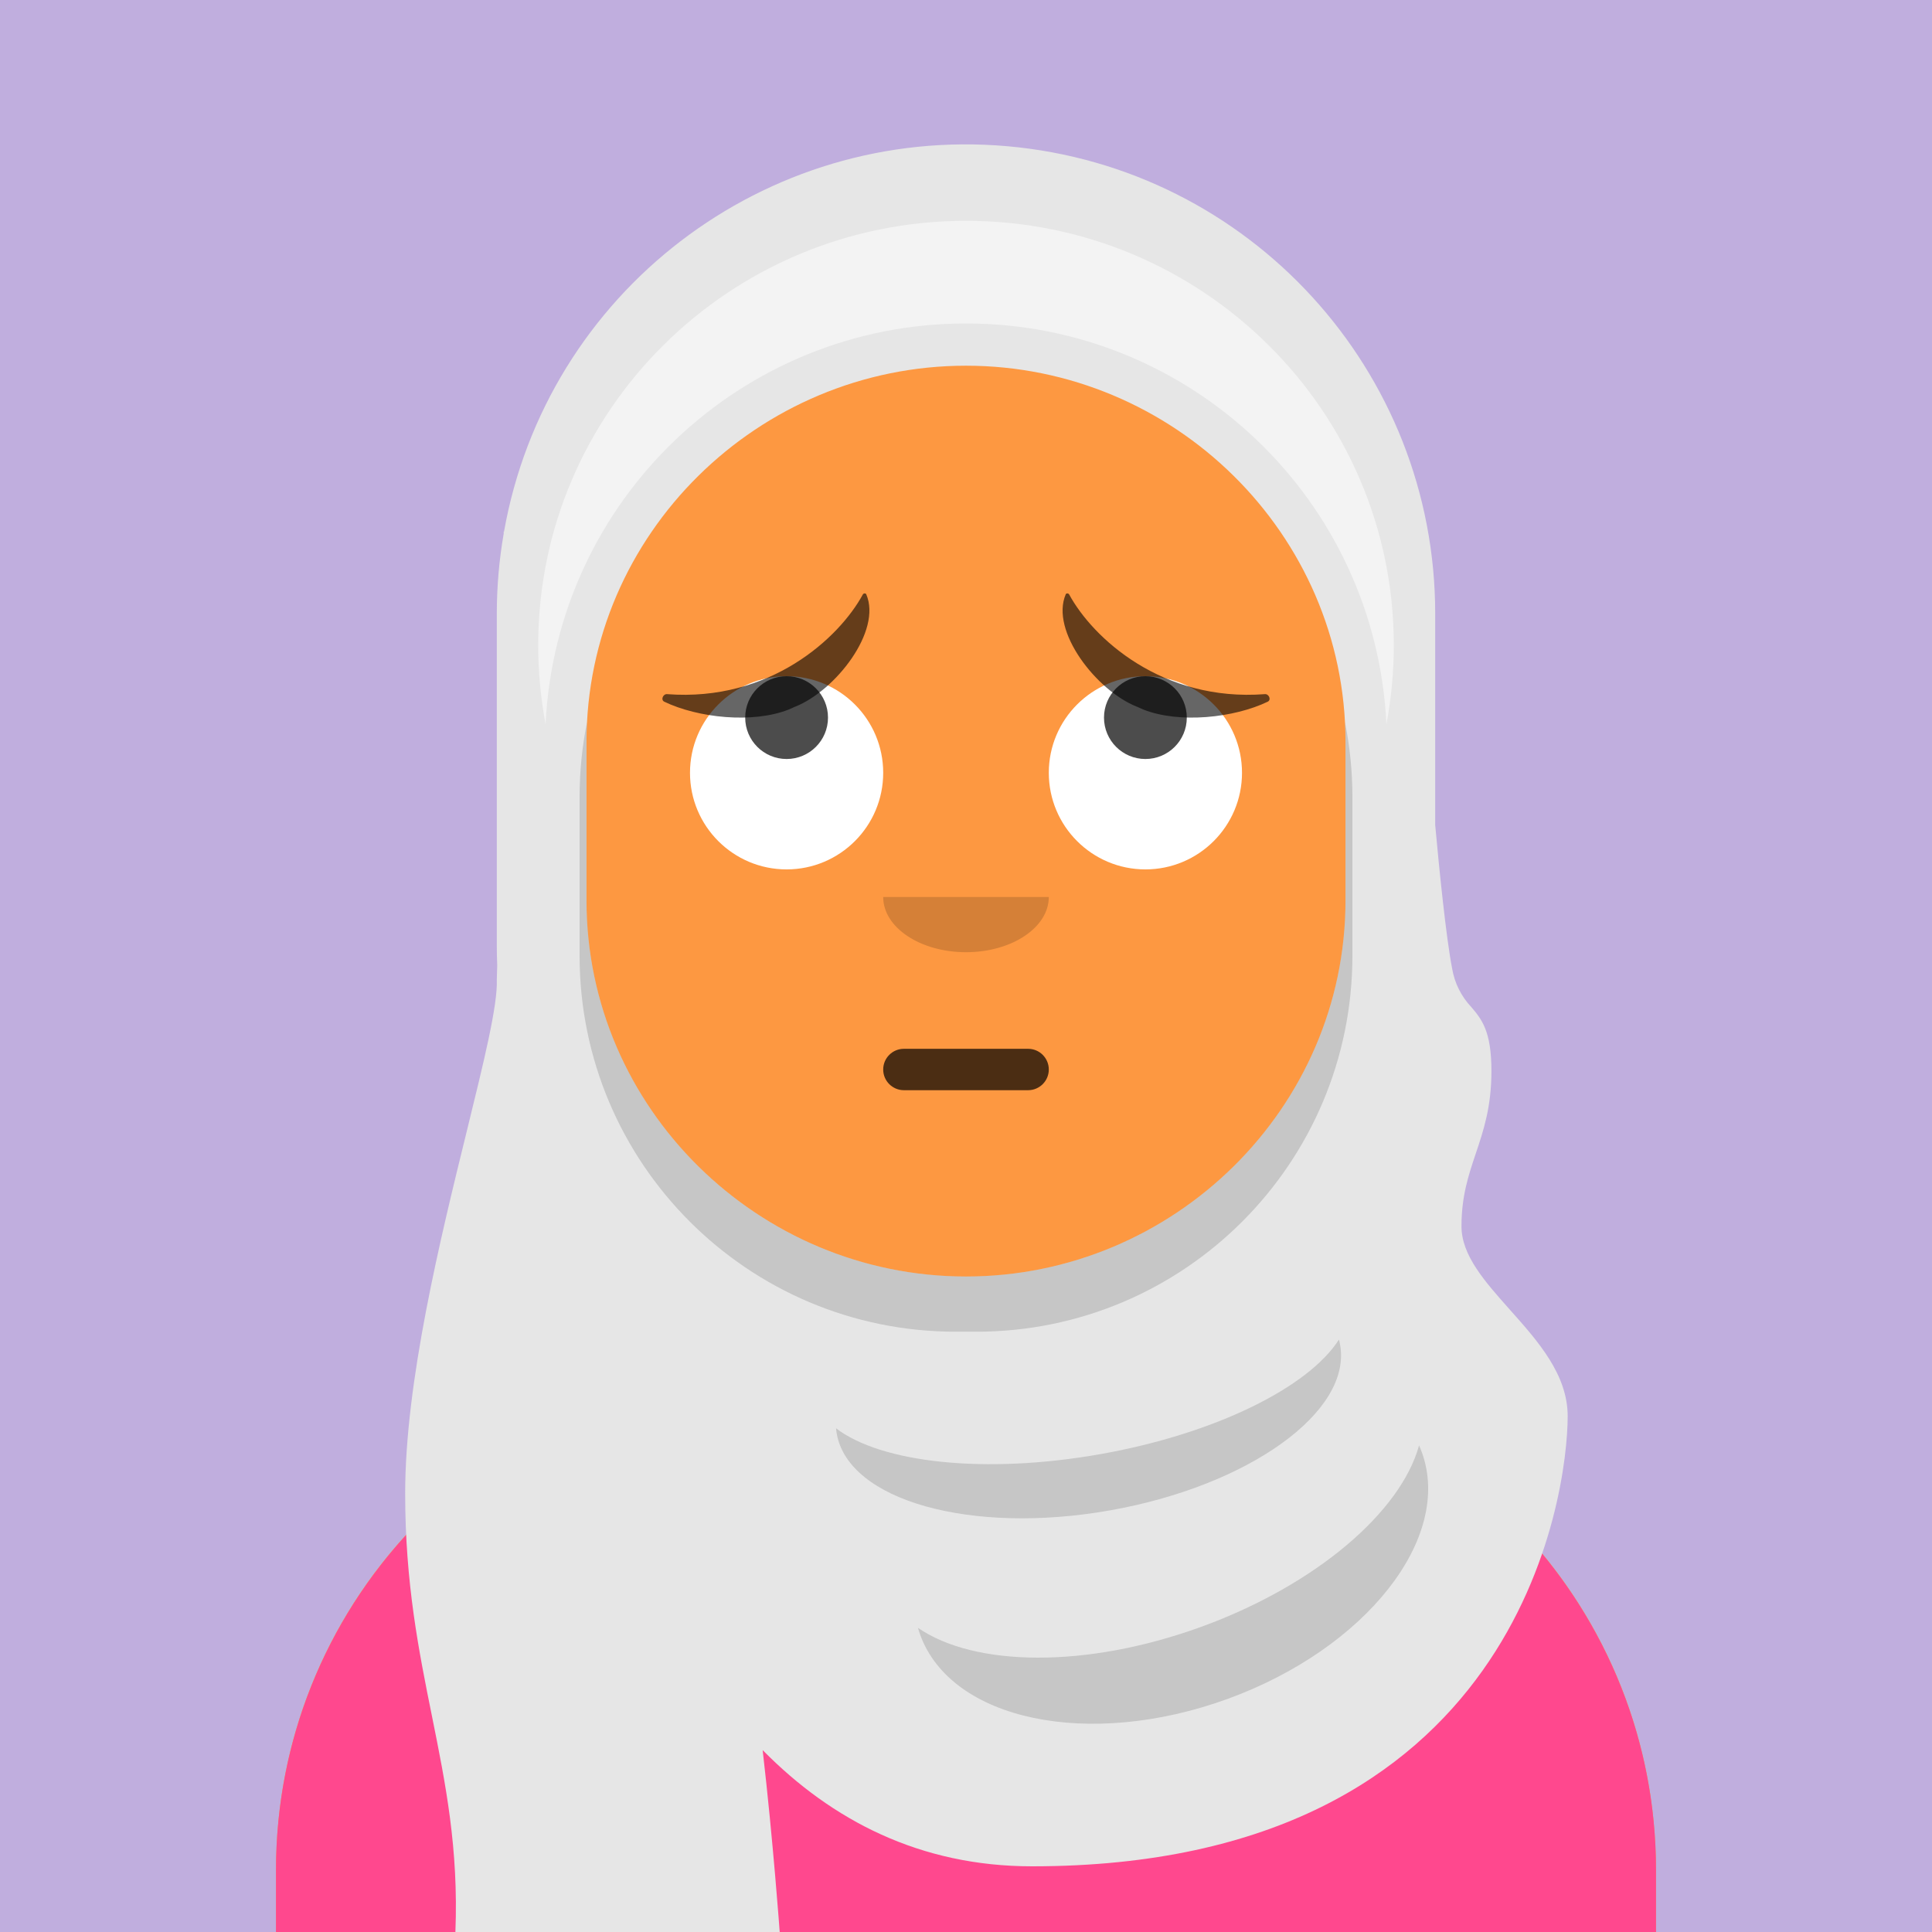
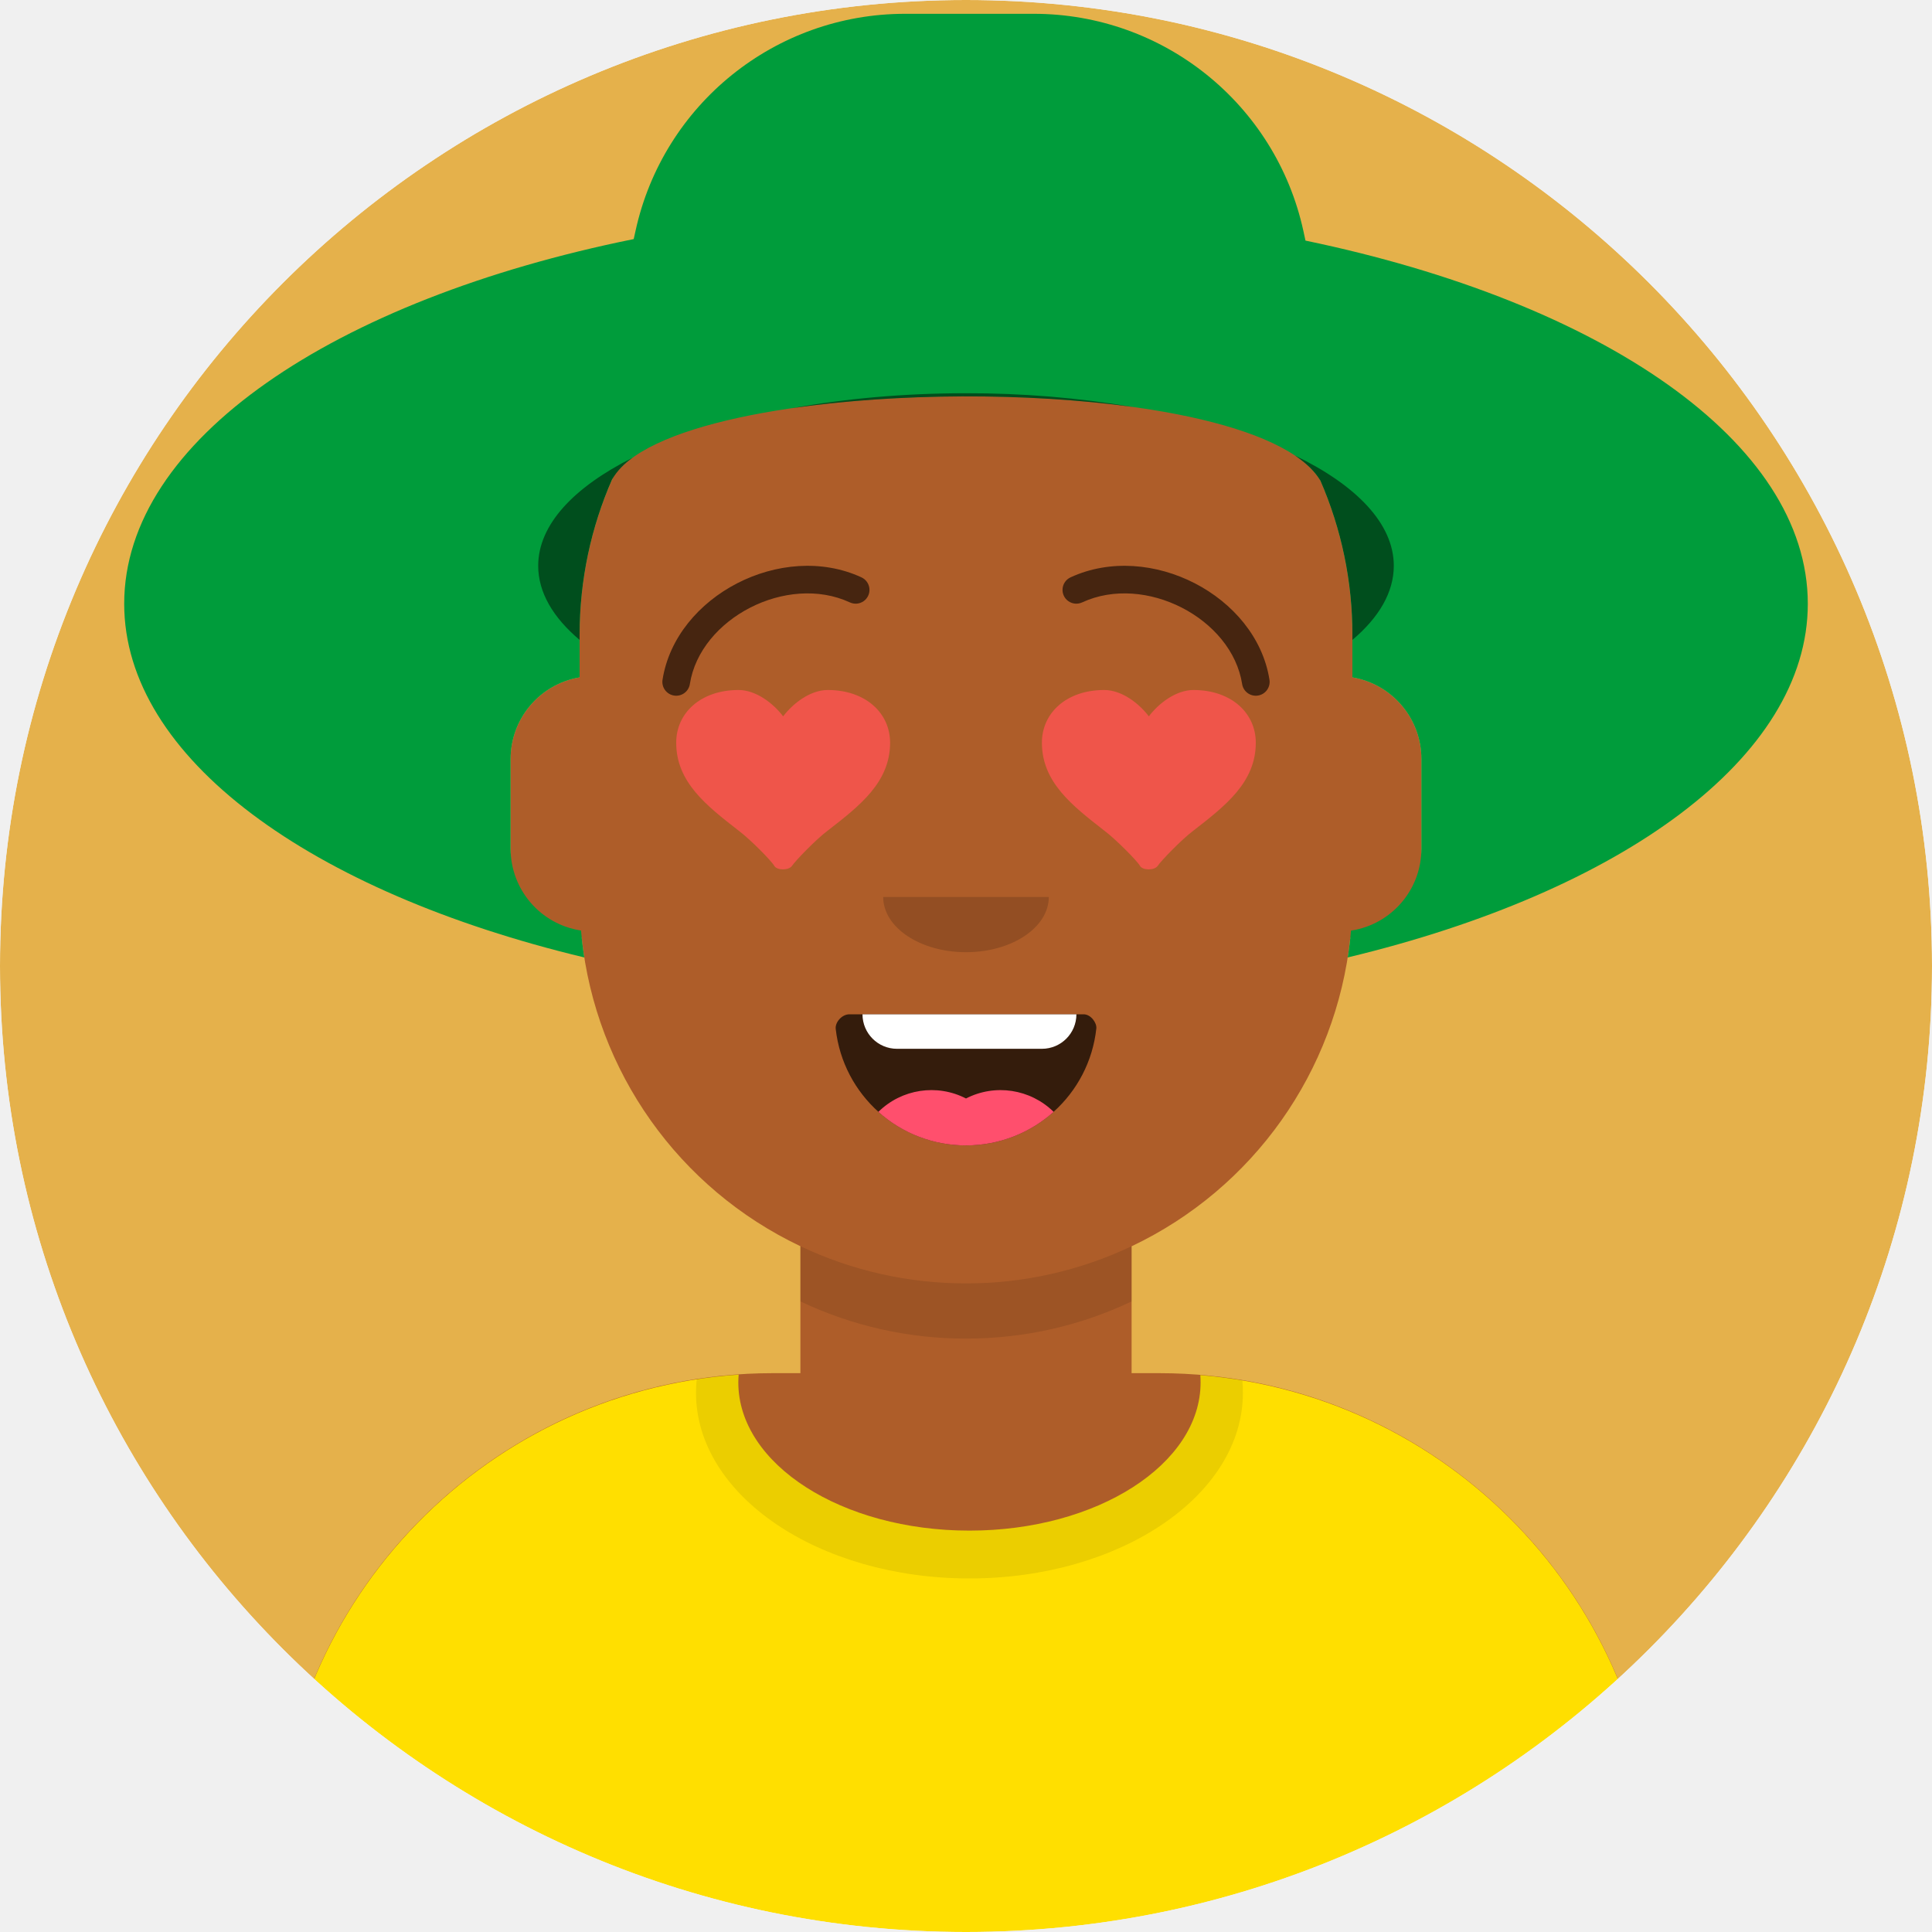
- <svg xmlns="http://www.w3.org/2000/svg" viewBox="0 0 280 280" fill="none" shape-rendering="auto">
-   <mask id="viewboxMask">
-     <rect width="280" height="280" rx="0" ry="0" x="0" y="0" fill="#fff" />
-   </mask>
-   <g mask="url(#viewboxMask)">
-     <rect fill="#c0aede" width="280" height="280" x="0" y="0" />
-     <g transform="translate(8)">
-       <path d="M132 36a56 56 0 0 0-56 56v6.17A12 12 0 0 0 66 110v14a12 12 0 0 0 10.3 11.88 56.04 56.04 0 0 0 31.7 44.73v18.4h-4a72 72 0 0 0-72 72v9h200v-9a72 72 0 0 0-72-72h-4v-18.39a56.04 56.04 0 0 0 31.7-44.73A12 12 0 0 0 198 124v-14a12 12 0 0 0-10-11.83V92a56 56 0 0 0-56-56Z" fill="#fd9841" />
-       <path d="M108 180.61v8a55.79 55.79 0 0 0 24 5.39c8.59 0 16.73-1.93 24-5.39v-8a55.79 55.79 0 0 1-24 5.39 55.79 55.79 0 0 1-24-5.39Z" fill="#000" fill-opacity=".1" />
-       <g transform="translate(0 170)">
-         <path d="M132.5 51.83c18.5 0 33.5-9.62 33.5-21.48 0-.36-.01-.7-.04-1.06A72 72 0 0 1 232 101.04V110H32v-8.95a72 72 0 0 1 67.05-71.83c-.03.37-.05.75-.05 1.13 0 11.86 15 21.48 33.5 21.48Z" fill="#ff488e" />
-         <path d="M132.5 58.76c21.89 0 39.63-12.05 39.63-26.91 0-.6-.02-1.2-.08-1.8-2-.33-4.03-.59-6.1-.76.04.35.05.7.05 1.06 0 11.86-15 21.48-33.5 21.48S99 42.2 99 30.35c0-.38.02-.76.05-1.13-2.06.14-4.08.36-6.08.67-.07.65-.1 1.3-.1 1.96 0 14.86 17.74 26.91 39.63 26.91Z" fill="#000" fill-opacity=".08" />
+ <svg xmlns="http://www.w3.org/2000/svg" viewBox="0 0 512 512" width="512" height="512">
+   <defs>
+     <clipPath id="fc">
+       <circle cx="256" cy="256" r="256" />
+     </clipPath>
+   </defs>
+   <g clip-path="url(#fc)">
+     <svg viewBox="0 0 280 280" width="512" height="512" preserveAspectRatio="xMidYMid meet">
+       <mask id="viewboxMask">
+         <rect width="280" height="280" rx="0" ry="0" x="0" y="0" fill="#fff" />
+       </mask>
+       <g mask="url(#viewboxMask)">
+         <rect fill="#E5B14B" width="280" height="280" x="0" y="0" />
+         <g transform="translate(8)">
+           <path d="M132 36a56 56 0 0 0-56 56v6.17A12 12 0 0 0 66 110v14a12 12 0 0 0 10.3 11.88 56.04 56.04 0 0 0 31.7 44.73v18.4h-4a72 72 0 0 0-72 72v9h200v-9a72 72 0 0 0-72-72h-4v-18.39a56.04 56.04 0 0 0 31.7-44.73A12 12 0 0 0 198 124v-14a12 12 0 0 0-10-11.83V92a56 56 0 0 0-56-56Z" fill="#ae5d29" />
+           <path d="M108 180.61v8a55.79 55.79 0 0 0 24 5.39c8.59 0 16.73-1.93 24-5.39v-8a55.79 55.79 0 0 1-24 5.39 55.79 55.79 0 0 1-24-5.39Z" fill="#000" fill-opacity=".1" />
+           <g transform="translate(0 170)">
+             <path d="M132.5 51.83c18.5 0 33.5-9.62 33.5-21.48 0-.36-.01-.7-.04-1.06A72 72 0 0 1 232 101.04V110H32v-8.95a72 72 0 0 1 67.05-71.83c-.03.37-.05.75-.05 1.13 0 11.86 15 21.48 33.5 21.48Z" fill="#FFDF00" />
+             <path d="M132.5 58.76c21.89 0 39.63-12.05 39.63-26.91 0-.6-.02-1.2-.08-1.8-2-.33-4.03-.59-6.1-.76.04.35.05.7.05 1.06 0 11.86-15 21.48-33.5 21.48S99 42.2 99 30.35c0-.38.02-.76.05-1.13-2.06.14-4.08.36-6.08.67-.07.65-.1 1.3-.1 1.96 0 14.86 17.74 26.91 39.63 26.91Z" fill="#000" fill-opacity=".08" />
+           </g>
+           <g transform="translate(78 134)">
+             <path fill-rule="evenodd" clip-rule="evenodd" d="M35.12 15.13a19 19 0 0 0 37.77-.09c.08-.77-.77-2.04-1.85-2.04H37.1C36 13 35 14.18 35.12 15.13Z" fill="#000" fill-opacity=".7" />
+             <path d="M70 13H39a5 5 0 0 0 5 5h21a5 5 0 0 0 5-5Z" fill="#fff" />
+             <path d="M66.7 27.14A10.96 10.96 0 0 0 54 25.2a10.95 10.95 0 0 0-12.7 1.94A18.93 18.93 0 0 0 54 32c4.88 0 9.33-1.84 12.7-4.86Z" fill="#FF4F6D" />
+           </g>
+           <g transform="translate(104 122)">
+             <path fill-rule="evenodd" clip-rule="evenodd" d="M16 8c0 4.42 5.37 8 12 8s12-3.58 12-8" fill="#000" fill-opacity=".16" />
+           </g>
+           <g transform="translate(76 90)">
+             <path d="M35.96 10c-2.55 0-5.08 1.98-6.46 3.82-1.39-1.84-3.9-3.82-6.46-3.82-5.49 0-9.04 3.33-9.04 7.64 0 5.73 4.41 9.13 9.04 12.74 1.66 1.23 4.78 4.4 5.17 5.1.38.68 2.1.7 2.58 0 .48-.73 3.51-3.87 5.17-5.1 4.63-3.6 9.04-7 9.04-12.74 0-4.3-3.55-7.64-9.04-7.64ZM88.96 10c-2.55 0-5.08 1.98-6.46 3.82-1.39-1.84-3.9-3.82-6.46-3.82-5.49 0-9.04 3.33-9.04 7.64 0 5.73 4.41 9.13 9.04 12.74 1.65 1.23 4.78 4.4 5.17 5.1.38.68 2.1.7 2.58 0 .48-.73 3.51-3.87 5.17-5.1 4.63-3.6 9.04-7 9.04-12.74 0-4.3-3.55-7.64-9.04-7.64Z" fill="#FF5353" fill-opacity=".8" />
+           </g>
+           <g transform="translate(76 82)">
+             <path d="M15.98 17.13C17.48 7.6 30.06 1.1 39.16 5.3a2 2 0 1 0 1.68-3.63c-11.5-5.3-26.9 2.66-28.82 14.84a2 2 0 0 0 3.96.63ZM96.02 17.13C94.52 7.6 81.94 1.1 72.84 5.3a2 2 0 1 1-1.68-3.63c11.5-5.3 26.9 2.66 28.82 14.84a2 2 0 0 1-3.96.63Z" fill="#000" fill-opacity=".6" />
+           </g>
+           <g transform="translate(-1)">
+             <path d="M188.32 138.76C227.9 129.26 255 109.87 255 87.5c0-23.5-29.92-43.72-72.8-52.63l-.31-1.43A40 40 0 0 0 142.82 2h-18.64a40 40 0 0 0-39.07 31.44l-.27 1.21C41.41 43.45 11 63.8 11 87.5c0 22.37 27.1 41.76 66.68 51.26-.2-1.28-.36-2.58-.47-3.9A12 12 0 0 1 67 123v-13a12 12 0 0 1 10-11.83V92c0-8 1.68-15.62 4.7-22.51 8.61-15.69 92.73-16.49 102.66.16A55.82 55.82 0 0 1 189 92v6.17A12 12 0 0 1 199 110v13a12 12 0 0 1-10.2 11.87 56.06 56.06 0 0 1-.48 3.9Z" fill="#009C3B" />
+             <path d="M189 92.74c3.85-3.25 6-6.9 6-10.74 0-6.08-5.38-11.65-14.32-15.98 1.64 1.1 2.9 2.3 3.68 3.63A55.82 55.82 0 0 1 189 92v.74ZM157.26 58.99a144.36 144.36 0 0 0-24.26-2c-8.98 0-17.52.78-25.22 2.17 15.16-2.2 34.11-2.3 49.48-.17ZM84.69 66.33C76.12 70.62 71 76.07 71 82c0 3.85 2.15 7.49 6 10.74V92c0-8 1.68-15.62 4.7-22.51a9.94 9.94 0 0 1 2.99-3.16Z" fill="#000" fill-opacity=".5" />
+           </g>
+           <g transform="translate(49 72)" />
+           <g transform="translate(62 42)" />
+         </g>
      </g>
-       <g transform="translate(78 134)">
-         <rect x="42" y="18" width="24" height="6" rx="3" fill="#000" fill-opacity=".7" />
-       </g>
-       <g transform="translate(104 122)">
-         <path fill-rule="evenodd" clip-rule="evenodd" d="M16 8c0 4.42 5.37 8 12 8s12-3.58 12-8" fill="#000" fill-opacity=".16" />
-       </g>
-       <g transform="translate(76 90)">
-         <path d="M44 22a14 14 0 1 1-28 0 14 14 0 0 1 28 0ZM96 22a14 14 0 1 1-28 0 14 14 0 0 1 28 0Z" fill="#fff" />
-         <path d="M36 14a6 6 0 1 1-12 0 6 6 0 0 1 12 0ZM88 14a6 6 0 1 1-12 0 6 6 0 0 1 12 0Z" fill="#000" fill-opacity=".7" />
-       </g>
-       <g transform="translate(76 82)">
-         <path d="m31.23 20.42-.9.4c-5.25 2.09-13.2 1.21-18.05-1.12-.57-.27-.18-1.15.4-1.1 14.92 1.14 24.96-8.15 28.37-14.45.1-.18.41-.2.49-.03 2.3 5.32-4.45 13.98-10.3 16.3ZM80.77 20.42l.9.4c5.25 2.09 13.2 1.21 18.05-1.12.57-.27.18-1.15-.4-1.1-14.92 1.14-24.96-8.15-28.37-14.45-.1-.18-.41-.2-.49-.03-2.3 5.32 4.45 13.98 10.3 16.3Z" fill-rule="evenodd" clip-rule="evenodd" fill="#000" fill-opacity=".6" />
-       </g>
-       <g transform="translate(-1)">
-         <path fill-rule="evenodd" clip-rule="evenodd" d="M66 77.34c-.66 3.79-1 7.68-1 11.66v48c0 .97.02 1.94.06 2.9L65 142c.14 3.68-1.86 11.8-4.34 21.9-3.88 15.77-8.94 36.4-8.94 52.55 0 13.01 1.98 22.84 3.89 32.3 1.97 9.78 3.86 19.16 3.39 31.25h47s-.95-13.2-2.47-26.36c10.05 10.2 22.82 16.84 39.05 16.84 70.55 0 77.62-53.83 77.62-65.24 0-6.04-4.32-10.88-8.39-15.44-3.6-4.05-7.02-7.87-7-12.1 0-4.35 1.02-7.39 2.07-10.52 1.12-3.33 2.27-6.75 2.27-11.96 0-5.82-1.43-7.5-2.9-9.25a10.7 10.7 0 0 1-2.8-5.62c-.88-4.54-1.86-14.32-2.45-20.77V89A68 68 0 0 0 66.04 77.08L66 77v.34ZM133 53c-30.1 0-55 24.4-55 54.5v23c0 30.1 24.9 54.5 55 54.5s55-24.4 55-54.5v-23c0-30.1-24.9-54.5-55-54.5Z" fill="#e6e6e6" />
-         <path d="M193.93 104.96A61.4 61.4 0 0 0 195 93.5c0-33.97-27.76-61.5-62-61.5-34.24 0-62 27.53-62 61.5 0 3.92.37 7.75 1.07 11.46a61 61 0 0 1 121.86 0Z" fill="#fff" fill-opacity=".5" />
-         <path d="M78.07 104.69c-.05.93-.07 1.87-.07 2.81v23c0 30.1 24.9 54.5 55 54.5s55-24.4 55-54.5v-23c0-.94-.02-1.88-.07-2.81.7 3.5 1.07 7.1 1.07 10.81v23a54.5 54.5 0 0 1-54.5 54.5h-3A54.5 54.5 0 0 1 77 138.5v-23c0-3.7.37-7.32 1.07-10.81ZM187.05 194.14c-4.39 6.9-17.9 13.66-34.65 16.62-16.74 2.95-31.75 1.22-38.23-3.76.02.26.05.52.1.78 1.7 9.69 19.42 14.67 39.57 11.12 20.15-3.56 35.1-14.3 33.38-23.99-.04-.26-.1-.51-.17-.77ZM198.66 209.49c-2.64 9.6-14.87 20.2-31.56 26.28-16.68 6.07-32.87 5.8-41.06.15.1.34.2.67.32 1 4.53 12.44 24.47 16.6 44.55 9.3 20.07-7.31 32.67-23.32 28.15-35.75-.12-.34-.26-.66-.4-.98Z" opacity=".9" fill="#000" fill-opacity=".16" />
-       </g>
-       <g transform="translate(49 72)" />
-       <g transform="translate(62 42)" />
-     </g>
+     </svg>
  </g>
</svg>
